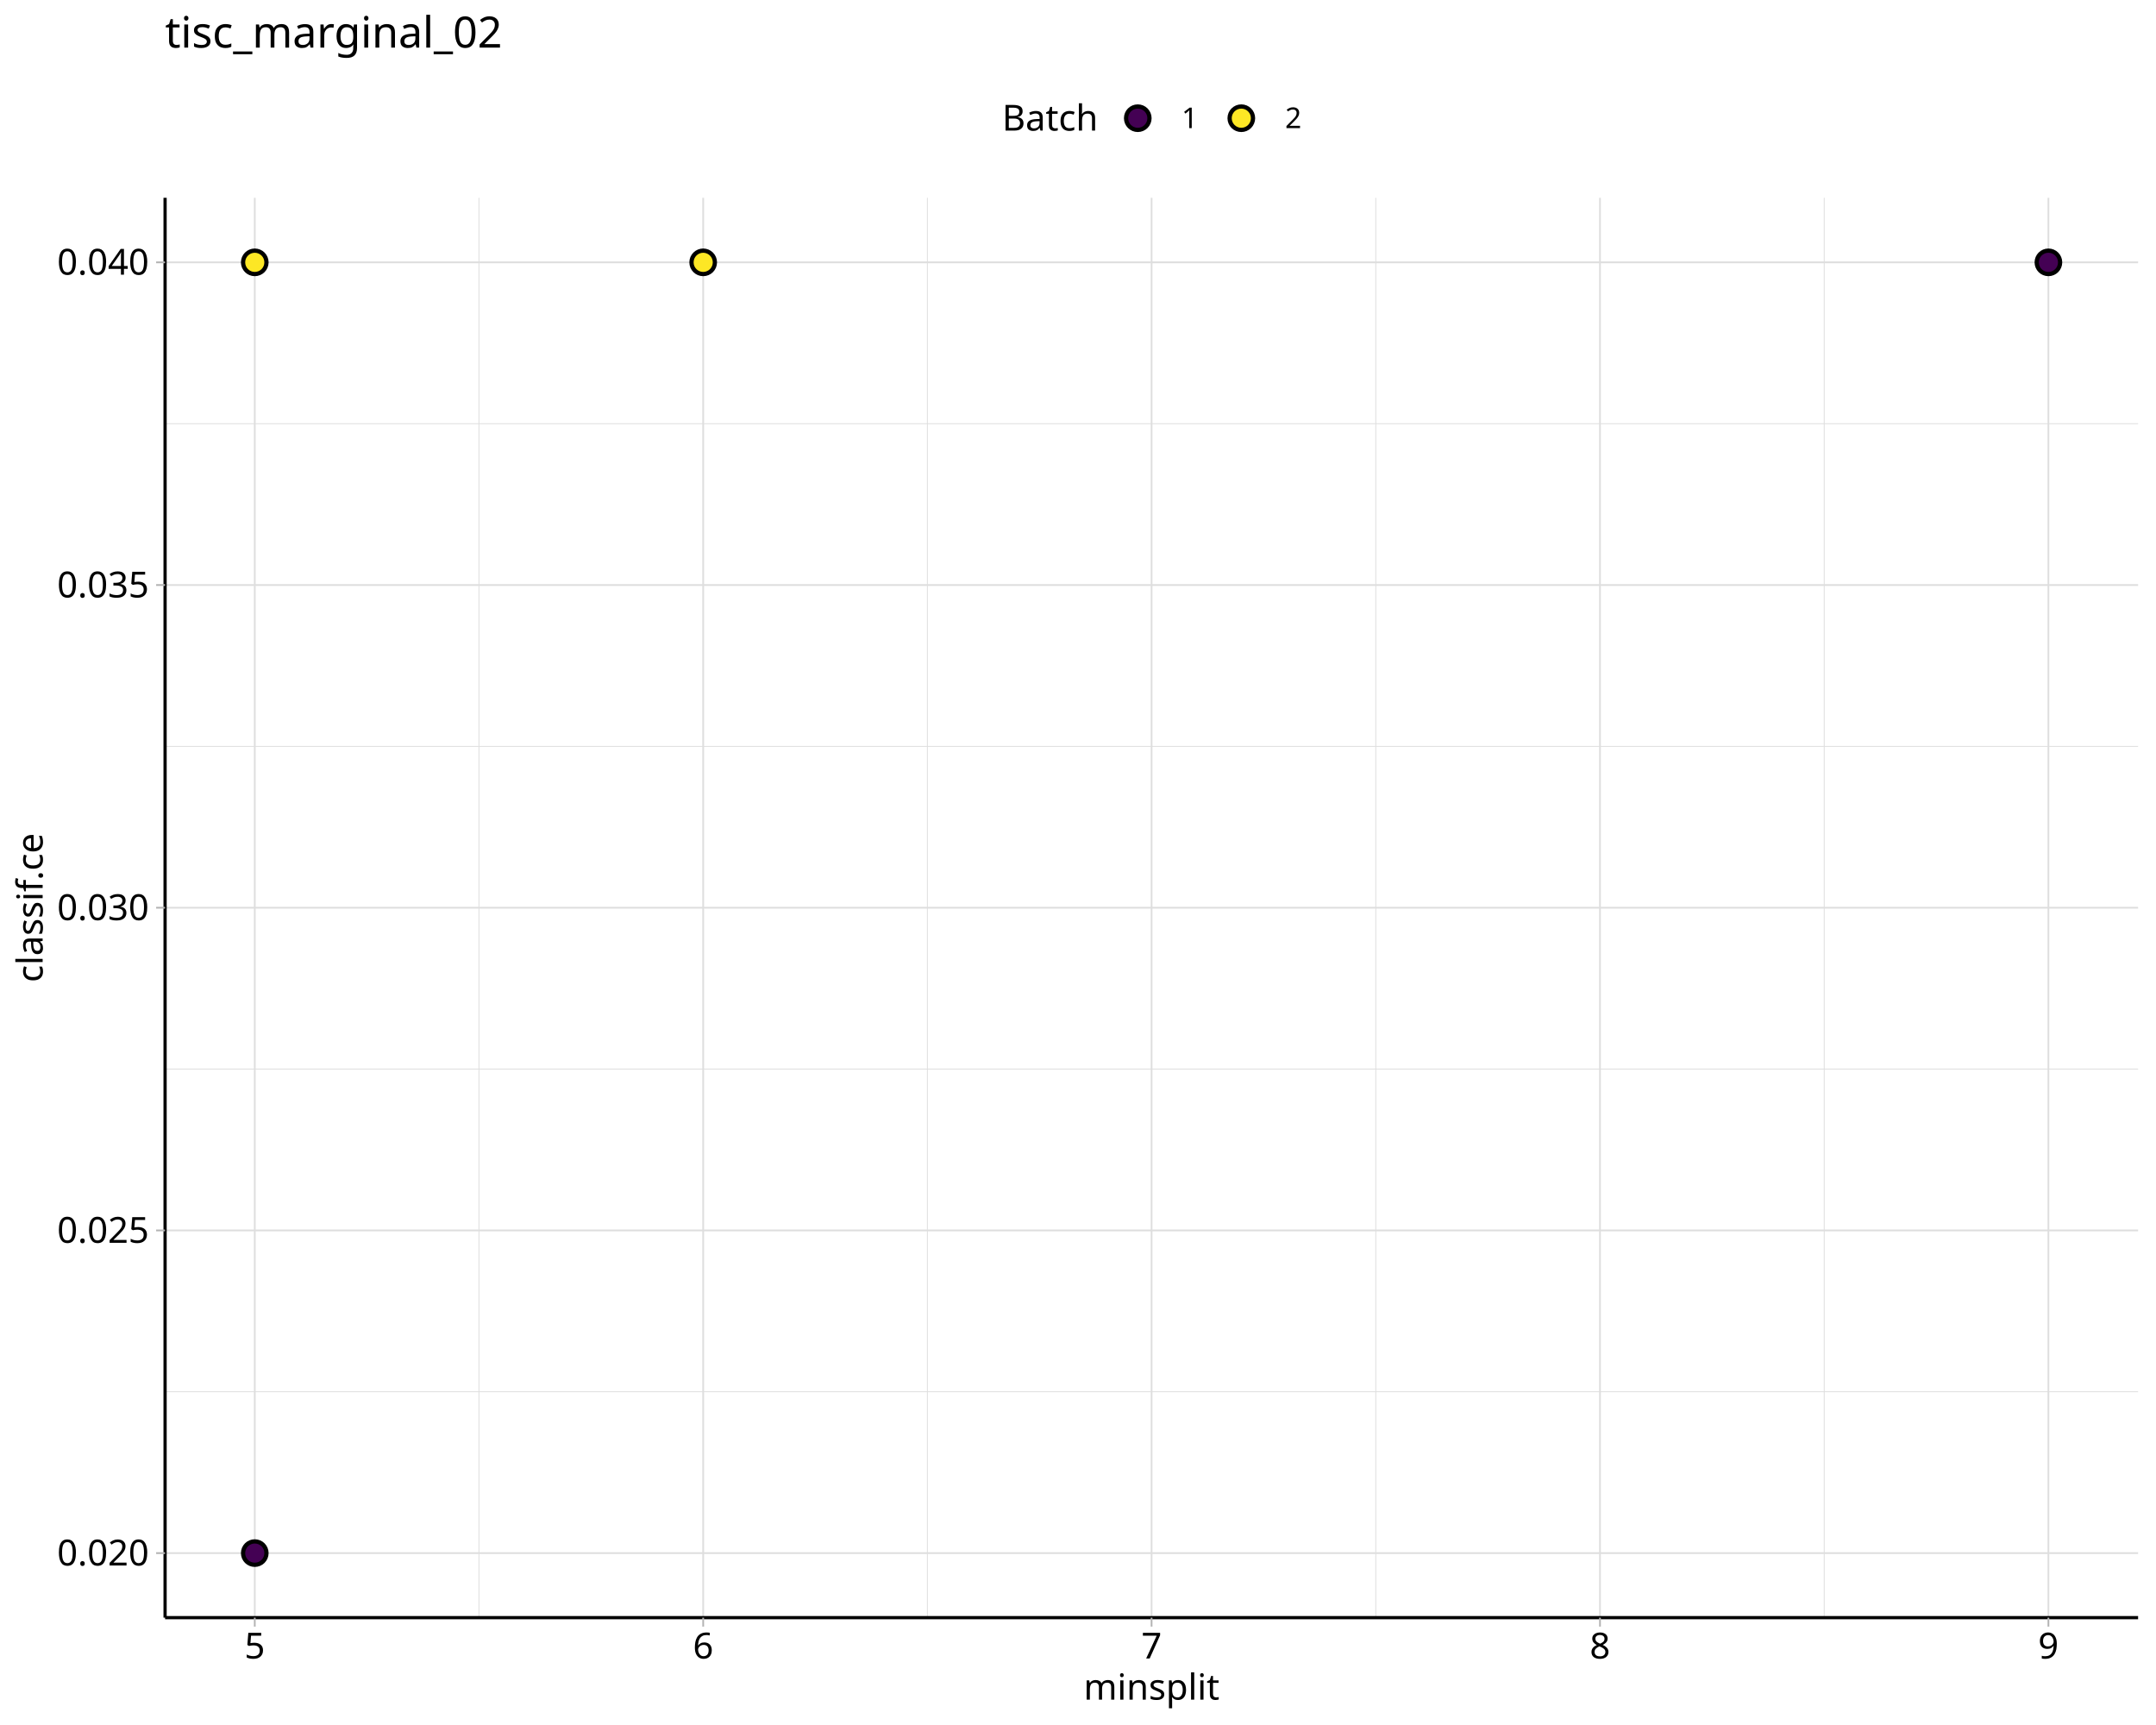
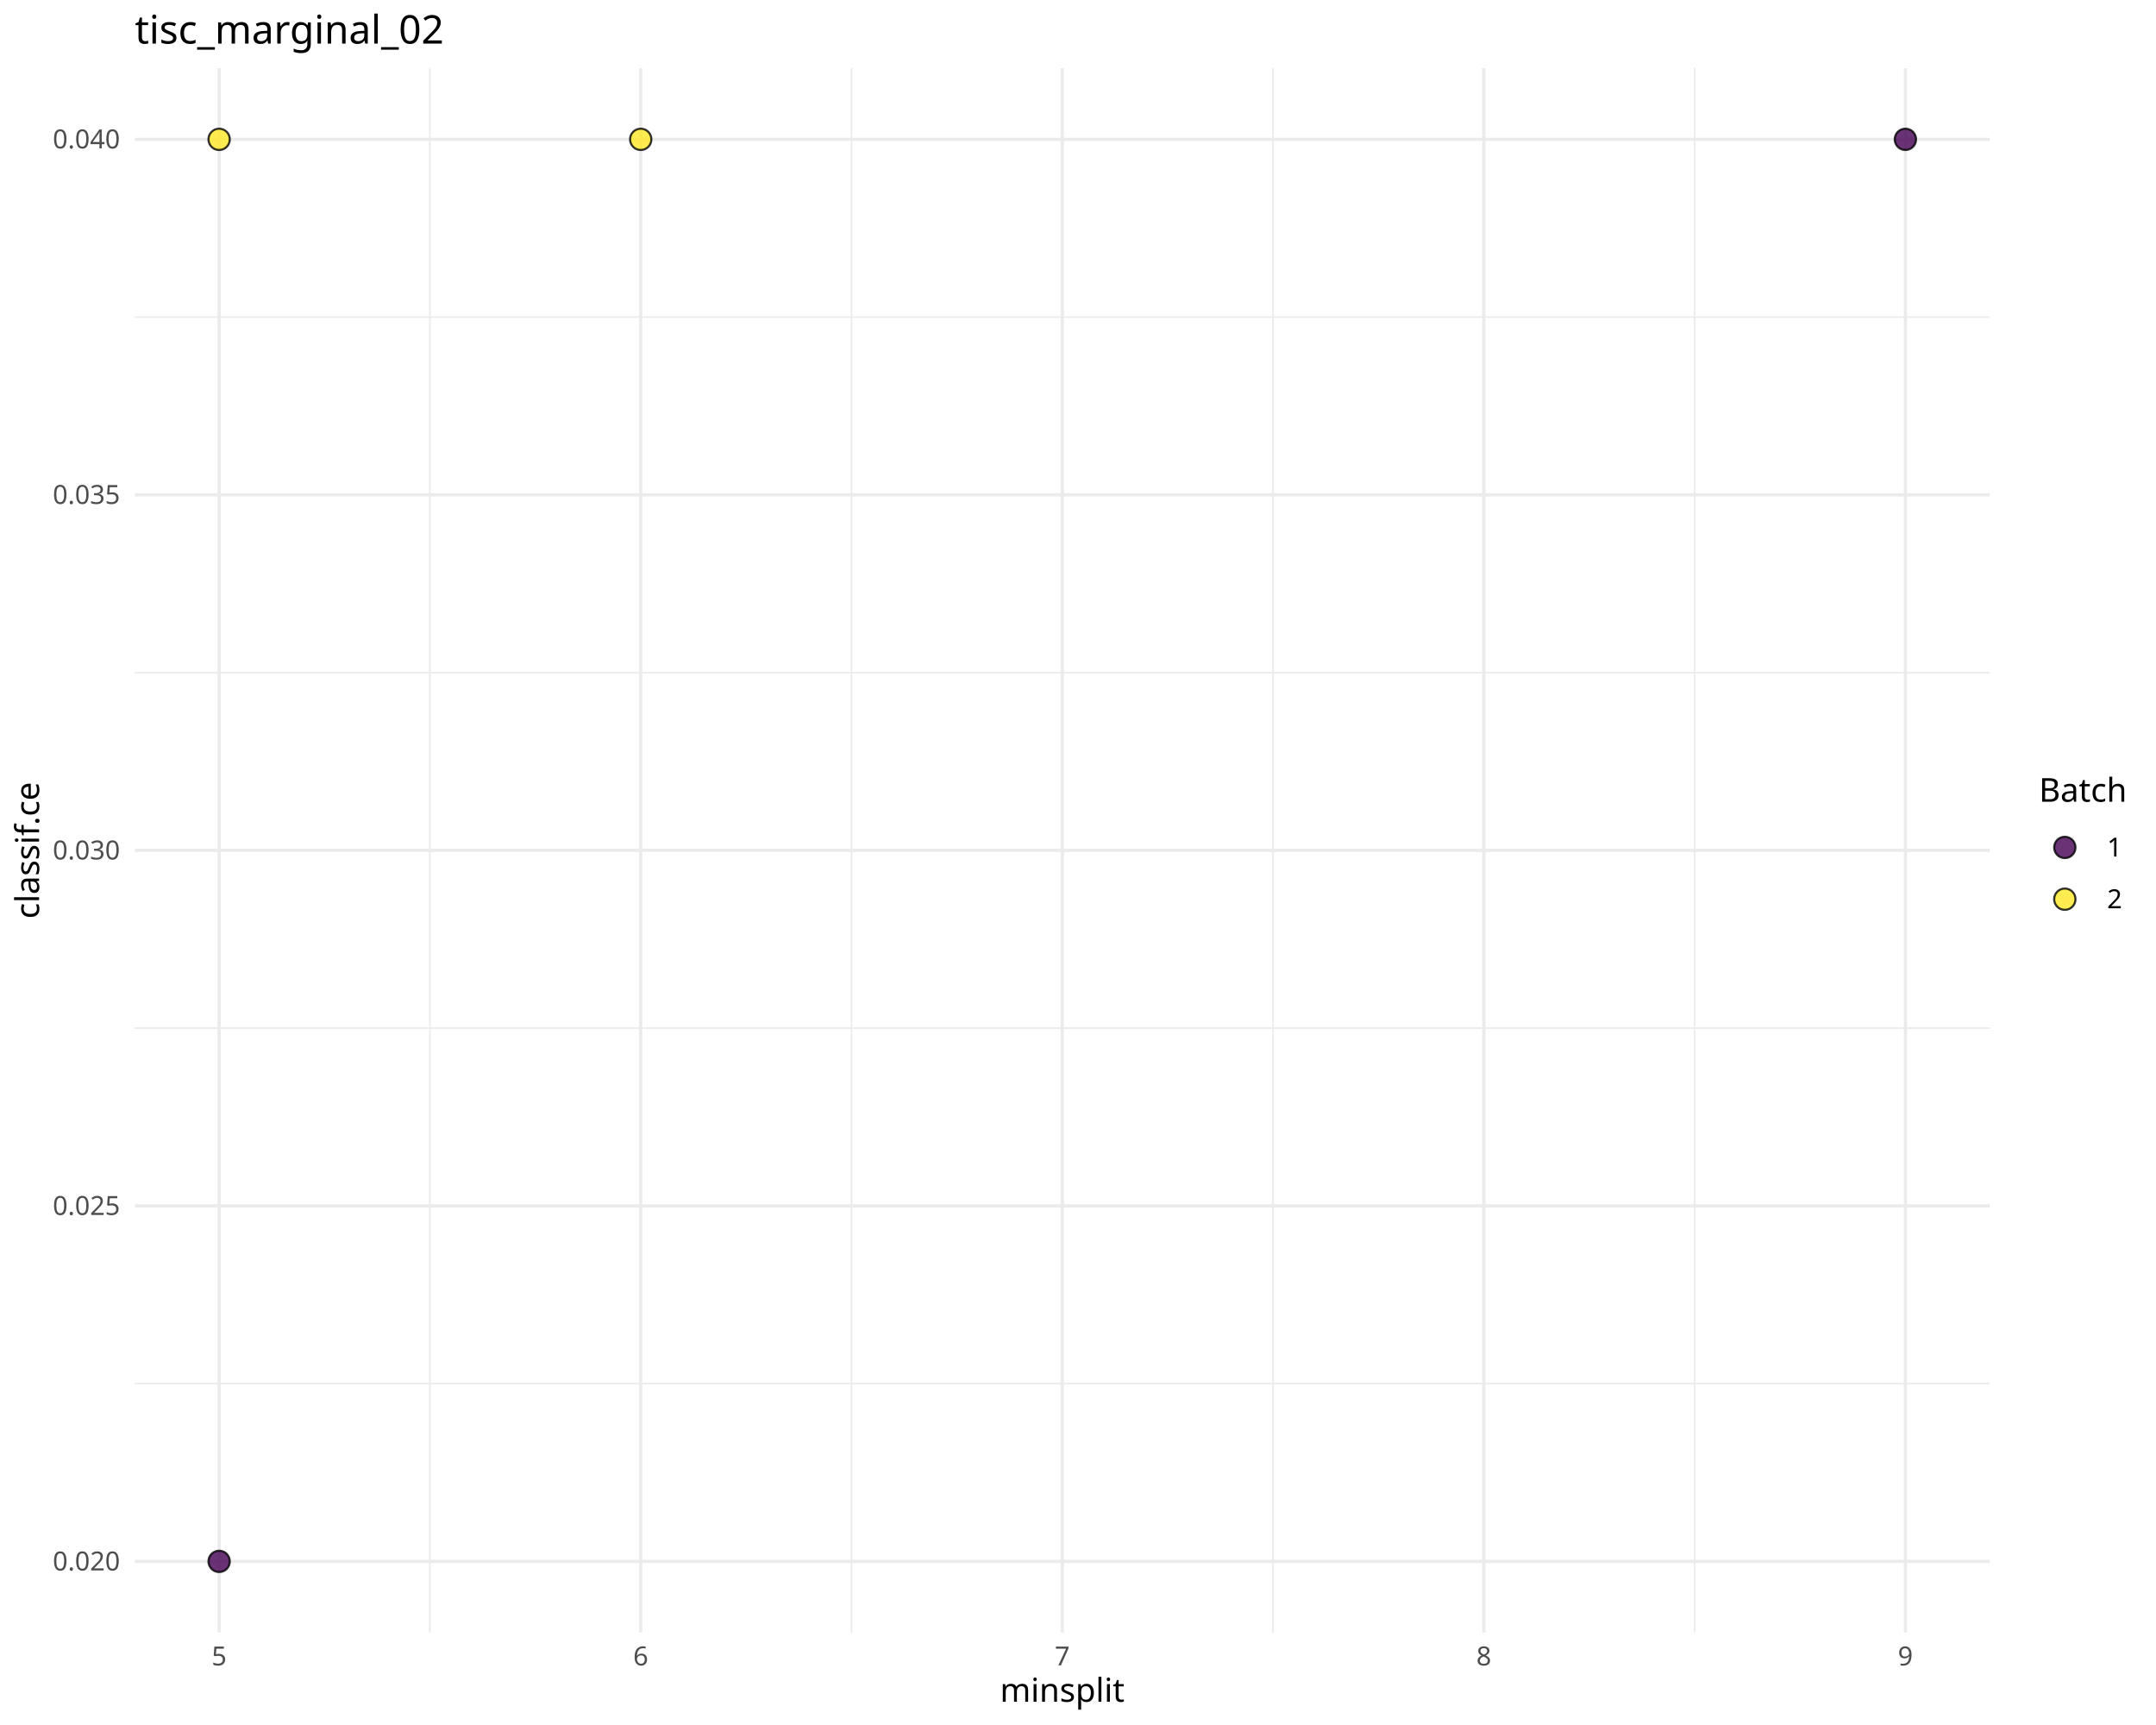
<svg xmlns="http://www.w3.org/2000/svg" class="svglite" data-engine-version="2.0" width="720.00pt" height="576.00pt" viewBox="0 0 720.00 576.00">
  <defs>
    <style type="text/css">
    .svglite line, .svglite polyline, .svglite polygon, .svglite path, .svglite rect, .svglite circle {
      fill: none;
      stroke: #000000;
      stroke-linecap: round;
      stroke-linejoin: round;
      stroke-miterlimit: 10.00;
    }
  </style>
  </defs>
  <rect width="100%" height="100%" style="stroke: none; fill: #FFFFFF;" />
  <defs>
    <clipPath id="cpMC4wMHw3MjAuMDB8MC4wMHw1NzYuMDA=">
      <rect x="0.00" y="0.00" width="720.00" height="576.00" />
    </clipPath>
  </defs>
  <g clip-path="url(#cpMC4wMHw3MjAuMDB8MC4wMHw1NzYuMDA=)">
-     <rect x="0.00" y="0.00" width="720.00" height="576.00" style="stroke-width: 1.16; stroke: #FFFFFF; fill: #FFFFFF;" />
-   </g>
+ </g>
  <defs>
-     <clipPath id="cpNTUuMTN8NzE0LjAyfDY2LjA1fDU0MC4xNQ==">
-       <rect x="55.13" y="66.05" width="658.90" height="474.11" />
+     <clipPath id="cpNDUuMDN8NjY0LjQ3fDIyLjc4fDU0NS4xMQ==">
+       <rect x="45.03" y="22.78" width="619.44" height="522.33" />
    </clipPath>
  </defs>
-   <g clip-path="url(#cpNTUuMTN8NzE0LjAyfDY2LjA1fDU0MC4xNQ==)">
-     <rect x="55.13" y="66.05" width="658.90" height="474.11" style="stroke-width: 1.16; stroke: none; fill: #FFFFFF;" />
-     <polyline points="55.13,464.73 714.02,464.73 " style="stroke-width: 0.29; stroke: #DEDEDE; stroke-linecap: butt;" />
-     <polyline points="55.13,356.98 714.02,356.98 " style="stroke-width: 0.29; stroke: #DEDEDE; stroke-linecap: butt;" />
-     <polyline points="55.13,249.22 714.02,249.22 " style="stroke-width: 0.29; stroke: #DEDEDE; stroke-linecap: butt;" />
-     <polyline points="55.13,141.47 714.02,141.47 " style="stroke-width: 0.29; stroke: #DEDEDE; stroke-linecap: butt;" />
-     <polyline points="159.95,540.15 159.95,66.05 " style="stroke-width: 0.29; stroke: #DEDEDE; stroke-linecap: butt;" />
-     <polyline points="309.70,540.15 309.70,66.05 " style="stroke-width: 0.29; stroke: #DEDEDE; stroke-linecap: butt;" />
-     <polyline points="459.45,540.15 459.45,66.05 " style="stroke-width: 0.29; stroke: #DEDEDE; stroke-linecap: butt;" />
-     <polyline points="609.20,540.15 609.20,66.05 " style="stroke-width: 0.29; stroke: #DEDEDE; stroke-linecap: butt;" />
-     <polyline points="55.13,518.60 714.02,518.60 " style="stroke-width: 0.58; stroke: #DEDEDE; stroke-linecap: butt;" />
-     <polyline points="55.13,410.85 714.02,410.85 " style="stroke-width: 0.58; stroke: #DEDEDE; stroke-linecap: butt;" />
-     <polyline points="55.13,303.10 714.02,303.10 " style="stroke-width: 0.58; stroke: #DEDEDE; stroke-linecap: butt;" />
-     <polyline points="55.13,195.35 714.02,195.35 " style="stroke-width: 0.58; stroke: #DEDEDE; stroke-linecap: butt;" />
-     <polyline points="55.13,87.60 714.02,87.60 " style="stroke-width: 0.58; stroke: #DEDEDE; stroke-linecap: butt;" />
-     <polyline points="85.08,540.15 85.08,66.05 " style="stroke-width: 0.58; stroke: #DEDEDE; stroke-linecap: butt;" />
-     <polyline points="234.83,540.15 234.83,66.05 " style="stroke-width: 0.58; stroke: #DEDEDE; stroke-linecap: butt;" />
-     <polyline points="384.57,540.15 384.57,66.05 " style="stroke-width: 0.58; stroke: #DEDEDE; stroke-linecap: butt;" />
-     <polyline points="534.32,540.15 534.32,66.05 " style="stroke-width: 0.58; stroke: #DEDEDE; stroke-linecap: butt;" />
-     <polyline points="684.07,540.15 684.07,66.05 " style="stroke-width: 0.58; stroke: #DEDEDE; stroke-linecap: butt;" />
-     <circle cx="85.08" cy="518.60" r="3.91" style="stroke-width: 1.42; fill: #440154;" />
-     <circle cx="684.07" cy="87.60" r="3.91" style="stroke-width: 1.42; fill: #440154;" />
-     <circle cx="234.83" cy="87.60" r="3.91" style="stroke-width: 1.42; fill: #FDE725;" />
-     <circle cx="85.08" cy="87.60" r="3.91" style="stroke-width: 1.42; fill: #FDE725;" />
+   <g clip-path="url(#cpNDUuMDN8NjY0LjQ3fDIyLjc4fDU0NS4xMQ==)">
+     <polyline points="45.03,462.01 664.47,462.01 " style="stroke-width: 0.53; stroke: #EBEBEB; stroke-linecap: butt;" />
+     <polyline points="45.03,343.30 664.47,343.30 " style="stroke-width: 0.53; stroke: #EBEBEB; stroke-linecap: butt;" />
+     <polyline points="45.03,224.59 664.47,224.59 " style="stroke-width: 0.53; stroke: #EBEBEB; stroke-linecap: butt;" />
+     <polyline points="45.03,105.88 664.47,105.88 " style="stroke-width: 0.53; stroke: #EBEBEB; stroke-linecap: butt;" />
+     <polyline points="143.57,545.11 143.57,22.78 " style="stroke-width: 0.53; stroke: #EBEBEB; stroke-linecap: butt;" />
+     <polyline points="284.36,545.11 284.36,22.78 " style="stroke-width: 0.53; stroke: #EBEBEB; stroke-linecap: butt;" />
+     <polyline points="425.14,545.11 425.14,22.78 " style="stroke-width: 0.53; stroke: #EBEBEB; stroke-linecap: butt;" />
+     <polyline points="565.92,545.11 565.92,22.78 " style="stroke-width: 0.53; stroke: #EBEBEB; stroke-linecap: butt;" />
+     <polyline points="45.03,521.37 664.47,521.37 " style="stroke-width: 1.07; stroke: #EBEBEB; stroke-linecap: butt;" />
+     <polyline points="45.03,402.66 664.47,402.66 " style="stroke-width: 1.07; stroke: #EBEBEB; stroke-linecap: butt;" />
+     <polyline points="45.03,283.95 664.47,283.95 " style="stroke-width: 1.07; stroke: #EBEBEB; stroke-linecap: butt;" />
+     <polyline points="45.03,165.24 664.47,165.24 " style="stroke-width: 1.07; stroke: #EBEBEB; stroke-linecap: butt;" />
+     <polyline points="45.03,46.53 664.47,46.53 " style="stroke-width: 1.07; stroke: #EBEBEB; stroke-linecap: butt;" />
+     <polyline points="73.18,545.11 73.18,22.78 " style="stroke-width: 1.07; stroke: #EBEBEB; stroke-linecap: butt;" />
+     <polyline points="213.97,545.11 213.97,22.78 " style="stroke-width: 1.07; stroke: #EBEBEB; stroke-linecap: butt;" />
+     <polyline points="354.75,545.11 354.75,22.78 " style="stroke-width: 1.07; stroke: #EBEBEB; stroke-linecap: butt;" />
+     <polyline points="495.53,545.11 495.53,22.78 " style="stroke-width: 1.07; stroke: #EBEBEB; stroke-linecap: butt;" />
+     <polyline points="636.31,545.11 636.31,22.78 " style="stroke-width: 1.07; stroke: #EBEBEB; stroke-linecap: butt;" />
+     <circle cx="73.18" cy="521.37" r="3.56" style="stroke-width: 0.71; stroke: #000000; stroke-opacity: 0.80; fill: #440154; fill-opacity: 0.80;" />
+     <circle cx="636.31" cy="46.53" r="3.56" style="stroke-width: 0.71; stroke: #000000; stroke-opacity: 0.80; fill: #440154; fill-opacity: 0.80;" />
+     <circle cx="213.97" cy="46.53" r="3.56" style="stroke-width: 0.71; stroke: #000000; stroke-opacity: 0.80; fill: #FDE725; fill-opacity: 0.80;" />
+     <circle cx="73.18" cy="46.53" r="3.56" style="stroke-width: 0.71; stroke: #000000; stroke-opacity: 0.80; fill: #FDE725; fill-opacity: 0.80;" />
  </g>
  <g clip-path="url(#cpMC4wMHw3MjAuMDB8MC4wMHw1NzYuMDA=)">
-     <polyline points="55.13,540.15 55.13,66.05 " style="stroke-width: 1.07; stroke-linecap: butt;" />
-     <text x="49.75" y="522.73" text-anchor="end" style="font-size: 12.00px; font-family: sans;" textLength="30.03px" lengthAdjust="spacingAndGlyphs">0.020</text>
-     <text x="49.75" y="414.98" text-anchor="end" style="font-size: 12.00px; font-family: sans;" textLength="30.03px" lengthAdjust="spacingAndGlyphs">0.025</text>
-     <text x="49.75" y="307.23" text-anchor="end" style="font-size: 12.00px; font-family: sans;" textLength="30.03px" lengthAdjust="spacingAndGlyphs">0.030</text>
-     <text x="49.75" y="199.48" text-anchor="end" style="font-size: 12.00px; font-family: sans;" textLength="30.03px" lengthAdjust="spacingAndGlyphs">0.035</text>
-     <text x="49.75" y="91.72" text-anchor="end" style="font-size: 12.00px; font-family: sans;" textLength="30.03px" lengthAdjust="spacingAndGlyphs">0.040</text>
-     <polyline points="52.14,518.60 55.13,518.60 " style="stroke-width: 0.58; stroke: #B3B3B3; stroke-linecap: butt;" />
-     <polyline points="52.14,410.85 55.13,410.85 " style="stroke-width: 0.58; stroke: #B3B3B3; stroke-linecap: butt;" />
-     <polyline points="52.14,303.10 55.13,303.10 " style="stroke-width: 0.58; stroke: #B3B3B3; stroke-linecap: butt;" />
-     <polyline points="52.14,195.35 55.13,195.35 " style="stroke-width: 0.58; stroke: #B3B3B3; stroke-linecap: butt;" />
-     <polyline points="52.14,87.60 55.13,87.60 " style="stroke-width: 0.58; stroke: #B3B3B3; stroke-linecap: butt;" />
-     <polyline points="55.13,540.15 714.02,540.15 " style="stroke-width: 1.07; stroke-linecap: butt;" />
-     <polyline points="85.08,543.14 85.08,540.15 " style="stroke-width: 0.58; stroke: #B3B3B3; stroke-linecap: butt;" />
-     <polyline points="234.83,543.14 234.83,540.15 " style="stroke-width: 0.58; stroke: #B3B3B3; stroke-linecap: butt;" />
-     <polyline points="384.57,543.14 384.57,540.15 " style="stroke-width: 0.58; stroke: #B3B3B3; stroke-linecap: butt;" />
-     <polyline points="534.32,543.14 534.32,540.15 " style="stroke-width: 0.58; stroke: #B3B3B3; stroke-linecap: butt;" />
-     <polyline points="684.07,543.14 684.07,540.15 " style="stroke-width: 0.58; stroke: #B3B3B3; stroke-linecap: butt;" />
-     <text x="85.08" y="553.79" text-anchor="middle" style="font-size: 12.00px; font-family: sans;" textLength="6.67px" lengthAdjust="spacingAndGlyphs">5</text>
-     <text x="234.83" y="553.79" text-anchor="middle" style="font-size: 12.00px; font-family: sans;" textLength="6.67px" lengthAdjust="spacingAndGlyphs">6</text>
-     <text x="384.57" y="553.79" text-anchor="middle" style="font-size: 12.00px; font-family: sans;" textLength="6.67px" lengthAdjust="spacingAndGlyphs">7</text>
-     <text x="534.32" y="553.79" text-anchor="middle" style="font-size: 12.00px; font-family: sans;" textLength="6.67px" lengthAdjust="spacingAndGlyphs">8</text>
-     <text x="684.07" y="553.79" text-anchor="middle" style="font-size: 12.00px; font-family: sans;" textLength="6.67px" lengthAdjust="spacingAndGlyphs">9</text>
-     <text x="384.57" y="567.53" text-anchor="middle" style="font-size: 12.00px; font-family: sans;" textLength="40.68px" lengthAdjust="spacingAndGlyphs">minsplit</text>
-     <text transform="translate(14.24,303.10) rotate(-90)" text-anchor="middle" style="font-size: 12.00px; font-family: sans;" textLength="49.36px" lengthAdjust="spacingAndGlyphs">classif.ce</text>
-     <rect x="328.68" y="24.85" width="111.80" height="29.24" style="stroke-width: 1.16; stroke: none; fill: #FFFFFF;" />
-     <text x="334.65" y="43.60" style="font-size: 12.00px; font-family: sans;" textLength="30.69px" lengthAdjust="spacingAndGlyphs">Batch</text>
-     <circle cx="379.96" cy="39.47" r="3.91" style="stroke-width: 1.42; fill: #440154;" />
-     <circle cx="414.54" cy="39.47" r="3.91" style="stroke-width: 1.42; fill: #FDE725;" />
-     <text x="394.58" y="42.78" style="font-size: 9.60px; font-family: sans;" textLength="5.34px" lengthAdjust="spacingAndGlyphs">1</text>
-     <text x="429.16" y="42.78" style="font-size: 9.60px; font-family: sans;" textLength="5.34px" lengthAdjust="spacingAndGlyphs">2</text>
-     <text x="55.13" y="15.89" style="font-size: 14.40px; font-family: sans;" textLength="108.87px" lengthAdjust="spacingAndGlyphs">tisc_marginal_02</text>
+     <text x="40.10" y="524.40" text-anchor="end" style="font-size: 8.80px; fill: #4D4D4D; font-family: sans;" textLength="22.02px" lengthAdjust="spacingAndGlyphs">0.020</text>
+     <text x="40.10" y="405.69" text-anchor="end" style="font-size: 8.80px; fill: #4D4D4D; font-family: sans;" textLength="22.02px" lengthAdjust="spacingAndGlyphs">0.025</text>
+     <text x="40.10" y="286.98" text-anchor="end" style="font-size: 8.80px; fill: #4D4D4D; font-family: sans;" textLength="22.02px" lengthAdjust="spacingAndGlyphs">0.030</text>
+     <text x="40.10" y="168.26" text-anchor="end" style="font-size: 8.80px; fill: #4D4D4D; font-family: sans;" textLength="22.02px" lengthAdjust="spacingAndGlyphs">0.035</text>
+     <text x="40.10" y="49.55" text-anchor="end" style="font-size: 8.80px; fill: #4D4D4D; font-family: sans;" textLength="22.02px" lengthAdjust="spacingAndGlyphs">0.040</text>
+     <text x="73.18" y="556.10" text-anchor="middle" style="font-size: 8.80px; fill: #4D4D4D; font-family: sans;" textLength="4.89px" lengthAdjust="spacingAndGlyphs">5</text>
+     <text x="213.97" y="556.10" text-anchor="middle" style="font-size: 8.80px; fill: #4D4D4D; font-family: sans;" textLength="4.89px" lengthAdjust="spacingAndGlyphs">6</text>
+     <text x="354.75" y="556.10" text-anchor="middle" style="font-size: 8.80px; fill: #4D4D4D; font-family: sans;" textLength="4.89px" lengthAdjust="spacingAndGlyphs">7</text>
+     <text x="495.53" y="556.10" text-anchor="middle" style="font-size: 8.80px; fill: #4D4D4D; font-family: sans;" textLength="4.89px" lengthAdjust="spacingAndGlyphs">8</text>
+     <text x="636.31" y="556.10" text-anchor="middle" style="font-size: 8.80px; fill: #4D4D4D; font-family: sans;" textLength="4.89px" lengthAdjust="spacingAndGlyphs">9</text>
+     <text x="354.75" y="568.24" text-anchor="middle" style="font-size: 11.00px; font-family: sans;" textLength="37.29px" lengthAdjust="spacingAndGlyphs">minsplit</text>
+     <text transform="translate(13.05,283.95) rotate(-90)" text-anchor="middle" style="font-size: 11.00px; font-family: sans;" textLength="45.25px" lengthAdjust="spacingAndGlyphs">classif.ce</text>
+     <text x="680.91" y="267.71" style="font-size: 11.00px; font-family: sans;" textLength="28.14px" lengthAdjust="spacingAndGlyphs">Batch</text>
+     <circle cx="689.55" cy="282.97" r="3.56" style="stroke-width: 0.71; stroke: #000000; stroke-opacity: 0.80; fill: #440154; fill-opacity: 0.80;" />
+     <circle cx="689.55" cy="300.25" r="3.56" style="stroke-width: 0.71; stroke: #000000; stroke-opacity: 0.80; fill: #FDE725; fill-opacity: 0.80;" />
+     <text x="703.66" y="286.00" style="font-size: 8.80px; font-family: sans;" textLength="4.89px" lengthAdjust="spacingAndGlyphs">1</text>
+     <text x="703.66" y="303.28" style="font-size: 8.80px; font-family: sans;" textLength="4.89px" lengthAdjust="spacingAndGlyphs">2</text>
+     <text x="45.03" y="14.56" style="font-size: 13.20px; font-family: sans;" textLength="99.80px" lengthAdjust="spacingAndGlyphs">tisc_marginal_02</text>
  </g>
</svg>
